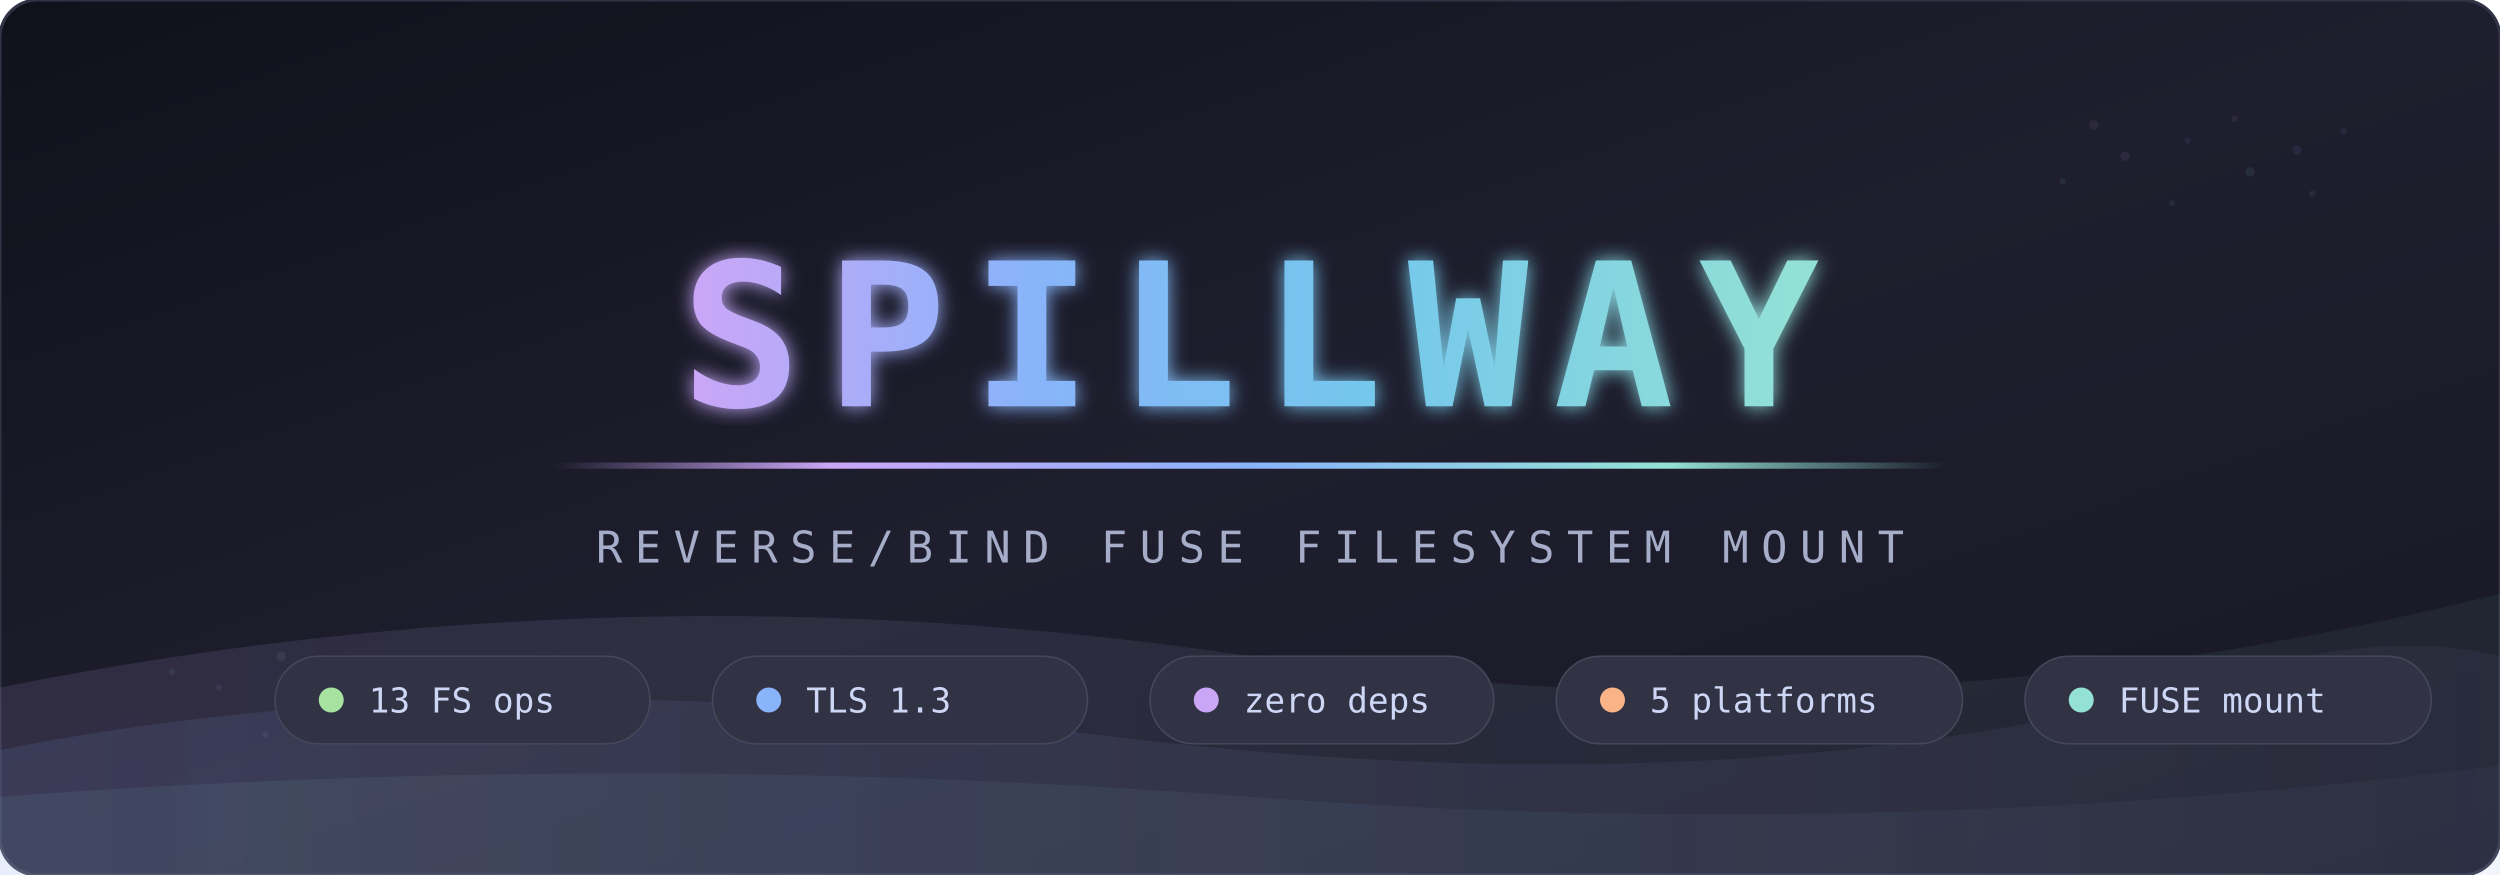
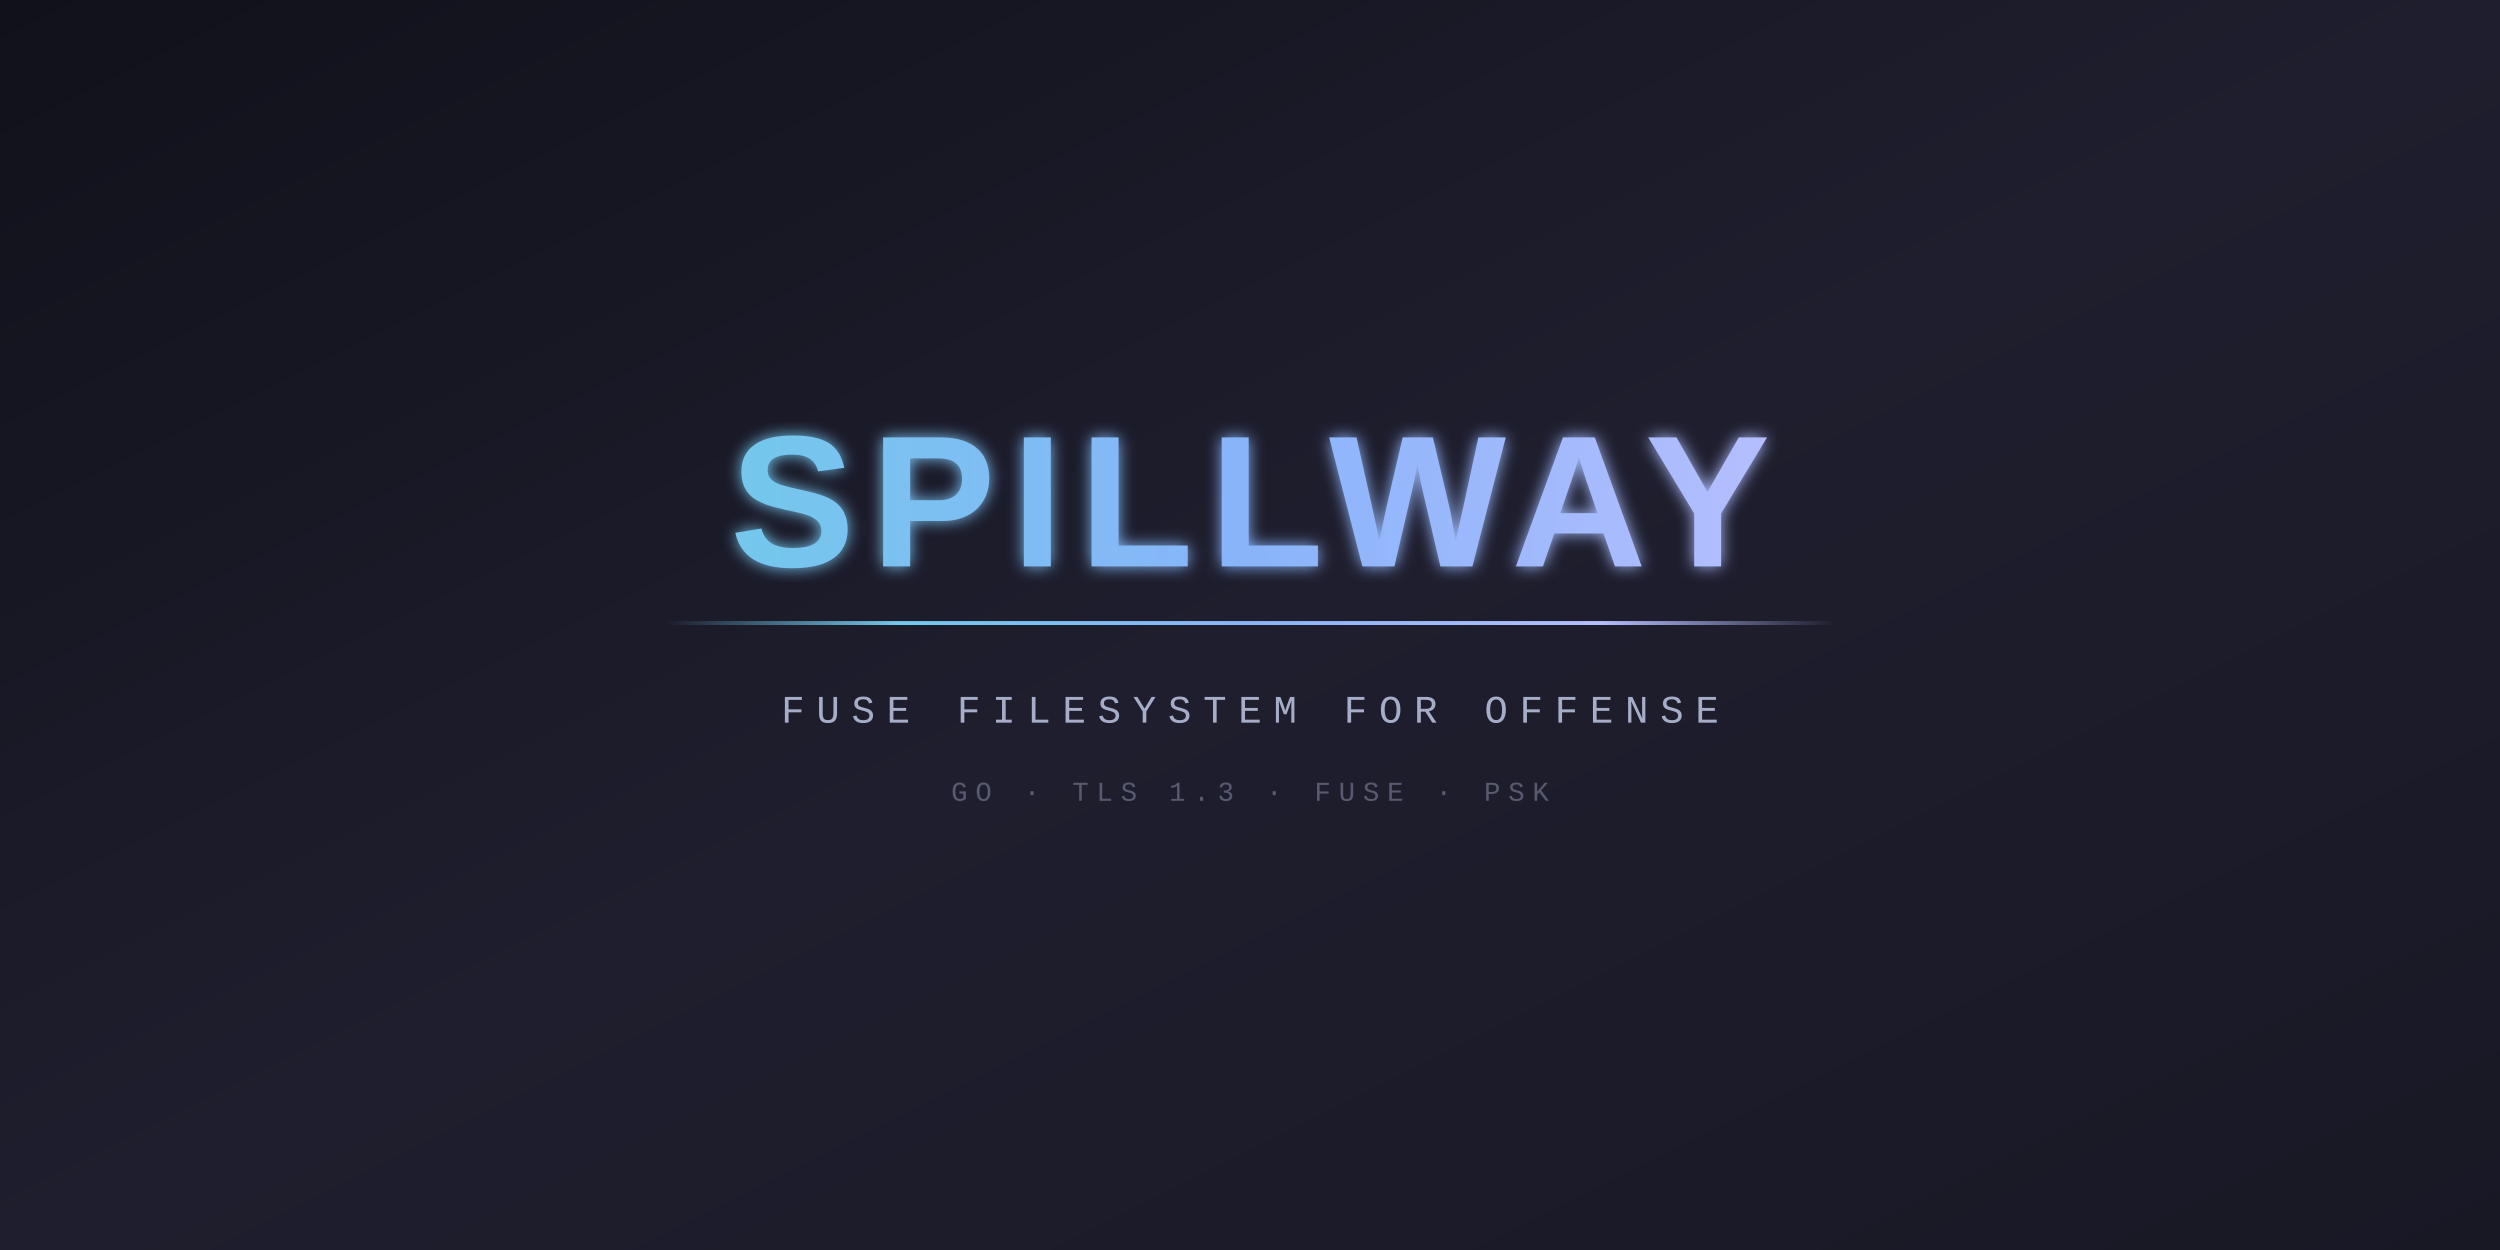
- <svg xmlns="http://www.w3.org/2000/svg" width="800" height="280" viewBox="0 0 800 280">
+ <svg xmlns="http://www.w3.org/2000/svg" width="1280" height="640" viewBox="0 0 1280 640">
  <defs>
    <linearGradient id="bg" x1="0%" y1="0%" x2="100%" y2="100%">
-       <stop offset="0%" style="stop-color:#11111b" />
-       <stop offset="50%" style="stop-color:#1e1e2e" />
-       <stop offset="100%" style="stop-color:#181825" />
+       <stop offset="0%" stop-color="#11111b" />
+       <stop offset="50%" stop-color="#1e1e2e" />
+       <stop offset="100%" stop-color="#181825" />
    </linearGradient>
    <linearGradient id="title-grad" x1="0%" y1="0%" x2="100%" y2="0%">
-       <stop offset="0%" style="stop-color:#cba6f7" />
-       <stop offset="30%" style="stop-color:#89b4fa" />
-       <stop offset="60%" style="stop-color:#74c7ec" />
-       <stop offset="100%" style="stop-color:#94e2d5" />
-     </linearGradient>
-     <linearGradient id="flow1" x1="0%" y1="0%" x2="100%" y2="0%">
-       <stop offset="0%" style="stop-color:#cba6f7;stop-opacity:0.12" />
-       <stop offset="100%" style="stop-color:#94e2d5;stop-opacity:0.06" />
-     </linearGradient>
-     <linearGradient id="flow2" x1="0%" y1="0%" x2="100%" y2="0%">
-       <stop offset="0%" style="stop-color:#89b4fa;stop-opacity:0.1" />
-       <stop offset="100%" style="stop-color:#cba6f7;stop-opacity:0.05" />
-     </linearGradient>
-     <linearGradient id="flow3" x1="0%" y1="0%" x2="100%" y2="0%">
-       <stop offset="0%" style="stop-color:#94e2d5;stop-opacity:0.08" />
-       <stop offset="100%" style="stop-color:#89b4fa;stop-opacity:0.04" />
+       <stop offset="0%" stop-color="#74c7ec" />
+       <stop offset="50%" stop-color="#89b4fa" />
+       <stop offset="100%" stop-color="#b4befe" />
    </linearGradient>
    <linearGradient id="accent-line" x1="0%" y1="0%" x2="100%" y2="0%">
-       <stop offset="0%" style="stop-color:#cba6f7;stop-opacity:0" />
-       <stop offset="20%" style="stop-color:#cba6f7" />
-       <stop offset="50%" style="stop-color:#89b4fa" />
-       <stop offset="80%" style="stop-color:#94e2d5" />
-       <stop offset="100%" style="stop-color:#94e2d5;stop-opacity:0" />
+       <stop offset="0%" stop-color="#74c7ec" stop-opacity="0" />
+       <stop offset="20%" stop-color="#74c7ec" />
+       <stop offset="50%" stop-color="#89b4fa" />
+       <stop offset="80%" stop-color="#b4befe" />
+       <stop offset="100%" stop-color="#b4befe" stop-opacity="0" />
    </linearGradient>
    <filter id="glow">
-       <feGaussianBlur stdDeviation="3" result="blur" />
+       <feGaussianBlur stdDeviation="4" result="blur" />
      <feMerge>
        <feMergeNode in="blur" />
        <feMergeNode in="SourceGraphic" />
      </feMerge>
    </filter>
  </defs>
-   <rect width="800" height="280" rx="12" fill="url(#bg)" />
-   <rect width="800" height="280" rx="12" fill="none" stroke="#313244" stroke-width="1" />
-   <path d="M0,220 Q200,180 400,210 Q600,240 800,190 L800,280 L0,280 Z" fill="url(#flow1)" />
-   <path d="M0,240 Q150,210 350,235 Q550,260 700,220 Q760,200 800,210 L800,280 L0,280 Z" fill="url(#flow2)" />
-   <path d="M0,255 Q200,240 400,255 Q600,270 800,245 L800,280 L0,280 Z" fill="url(#flow3)" />
-   <g opacity="0.08">
-     <circle cx="680" cy="50" r="1.5" fill="#cba6f7" />
-     <circle cx="700" cy="45" r="1" fill="#89b4fa" />
-     <circle cx="720" cy="55" r="1.5" fill="#94e2d5" />
-     <circle cx="695" cy="65" r="1" fill="#74c7ec" />
-     <circle cx="715" cy="38" r="1" fill="#cba6f7" />
-     <circle cx="735" cy="48" r="1.5" fill="#89b4fa" />
-     <circle cx="660" cy="58" r="1" fill="#94e2d5" />
-     <circle cx="740" cy="62" r="1" fill="#b4befe" />
-     <circle cx="670" cy="40" r="1.5" fill="#cba6f7" />
-     <circle cx="750" cy="42" r="1" fill="#89b4fa" />
-     <circle cx="90" cy="210" r="1.5" fill="#94e2d5" />
-     <circle cx="70" cy="220" r="1" fill="#cba6f7" />
-     <circle cx="110" cy="225" r="1.5" fill="#89b4fa" />
-     <circle cx="85" cy="235" r="1" fill="#74c7ec" />
-     <circle cx="55" cy="215" r="1" fill="#94e2d5" />
-     <circle cx="120" cy="215" r="1" fill="#cba6f7" />
-   </g>
-   <text x="400" y="130" font-family="'SF Mono','Fira Code','JetBrains Mono','Cascadia Code',Consolas,monospace" font-size="64" font-weight="bold" fill="url(#title-grad)" text-anchor="middle" letter-spacing="8" filter="url(#glow)">SPILLWAY</text>
-   <rect x="175" y="148" width="450" height="2" rx="1" fill="url(#accent-line)" />
-   <text x="400" y="180" font-family="'SF Mono','Fira Code','JetBrains Mono','Cascadia Code',Consolas,monospace" font-size="14" fill="#a6adc8" text-anchor="middle" letter-spacing="4">REVERSE/BIND FUSE FILESYSTEM MOUNT</text>
-   <g transform="translate(88, 210)">
-     <rect x="0" y="0" width="120" height="28" rx="14" fill="#313244" />
-     <rect x="0" y="0" width="120" height="28" rx="14" fill="none" stroke="#45475a" stroke-width="0.5" />
-     <circle cx="18" cy="14" r="4" fill="#a6e3a1" />
-     <text x="30" y="18" font-family="'SF Mono','Fira Code','JetBrains Mono',Consolas,monospace" font-size="11" fill="#cdd6f4">13 FS ops</text>
-     <rect x="140" y="0" width="120" height="28" rx="14" fill="#313244" />
-     <rect x="140" y="0" width="120" height="28" rx="14" fill="none" stroke="#45475a" stroke-width="0.5" />
-     <circle cx="158" cy="14" r="4" fill="#89b4fa" />
-     <text x="170" y="18" font-family="'SF Mono','Fira Code','JetBrains Mono',Consolas,monospace" font-size="11" fill="#cdd6f4">TLS 1.3</text>
-     <rect x="280" y="0" width="110" height="28" rx="14" fill="#313244" />
-     <rect x="280" y="0" width="110" height="28" rx="14" fill="none" stroke="#45475a" stroke-width="0.5" />
-     <circle cx="298" cy="14" r="4" fill="#cba6f7" />
-     <text x="310" y="18" font-family="'SF Mono','Fira Code','JetBrains Mono',Consolas,monospace" font-size="11" fill="#cdd6f4">zero deps</text>
-     <rect x="410" y="0" width="130" height="28" rx="14" fill="#313244" />
-     <rect x="410" y="0" width="130" height="28" rx="14" fill="none" stroke="#45475a" stroke-width="0.5" />
-     <circle cx="428" cy="14" r="4" fill="#fab387" />
-     <text x="440" y="18" font-family="'SF Mono','Fira Code','JetBrains Mono',Consolas,monospace" font-size="11" fill="#cdd6f4">5 platforms</text>
-     <rect x="560" y="0" width="130" height="28" rx="14" fill="#313244" />
-     <rect x="560" y="0" width="130" height="28" rx="14" fill="none" stroke="#45475a" stroke-width="0.5" />
-     <circle cx="578" cy="14" r="4" fill="#94e2d5" />
-     <text x="590" y="18" font-family="'SF Mono','Fira Code','JetBrains Mono',Consolas,monospace" font-size="11" fill="#cdd6f4">FUSE mount</text>
-   </g>
+   <rect width="1280" height="640" fill="url(#bg)" />
+   <text x="640" y="290" font-family="Segoe UI, Arial, sans-serif" font-size="96" font-weight="800" fill="url(#title-grad)" text-anchor="middle" letter-spacing="8" filter="url(#glow)">SPILLWAY</text>
+   <rect x="340" y="318" width="600" height="2" rx="1" fill="url(#accent-line)" />
+   <text x="640" y="370" font-family="Consolas, Courier New, monospace" font-size="20" fill="#a6adc8" text-anchor="middle" letter-spacing="6">FUSE FILESYSTEM FOR OFFENSE</text>
+   <text x="640" y="410" font-family="Consolas, Courier New, monospace" font-size="14" fill="#585b70" text-anchor="middle" letter-spacing="4">GO  ·  TLS 1.3  ·  FUSE  ·  PSK</text>
</svg>
